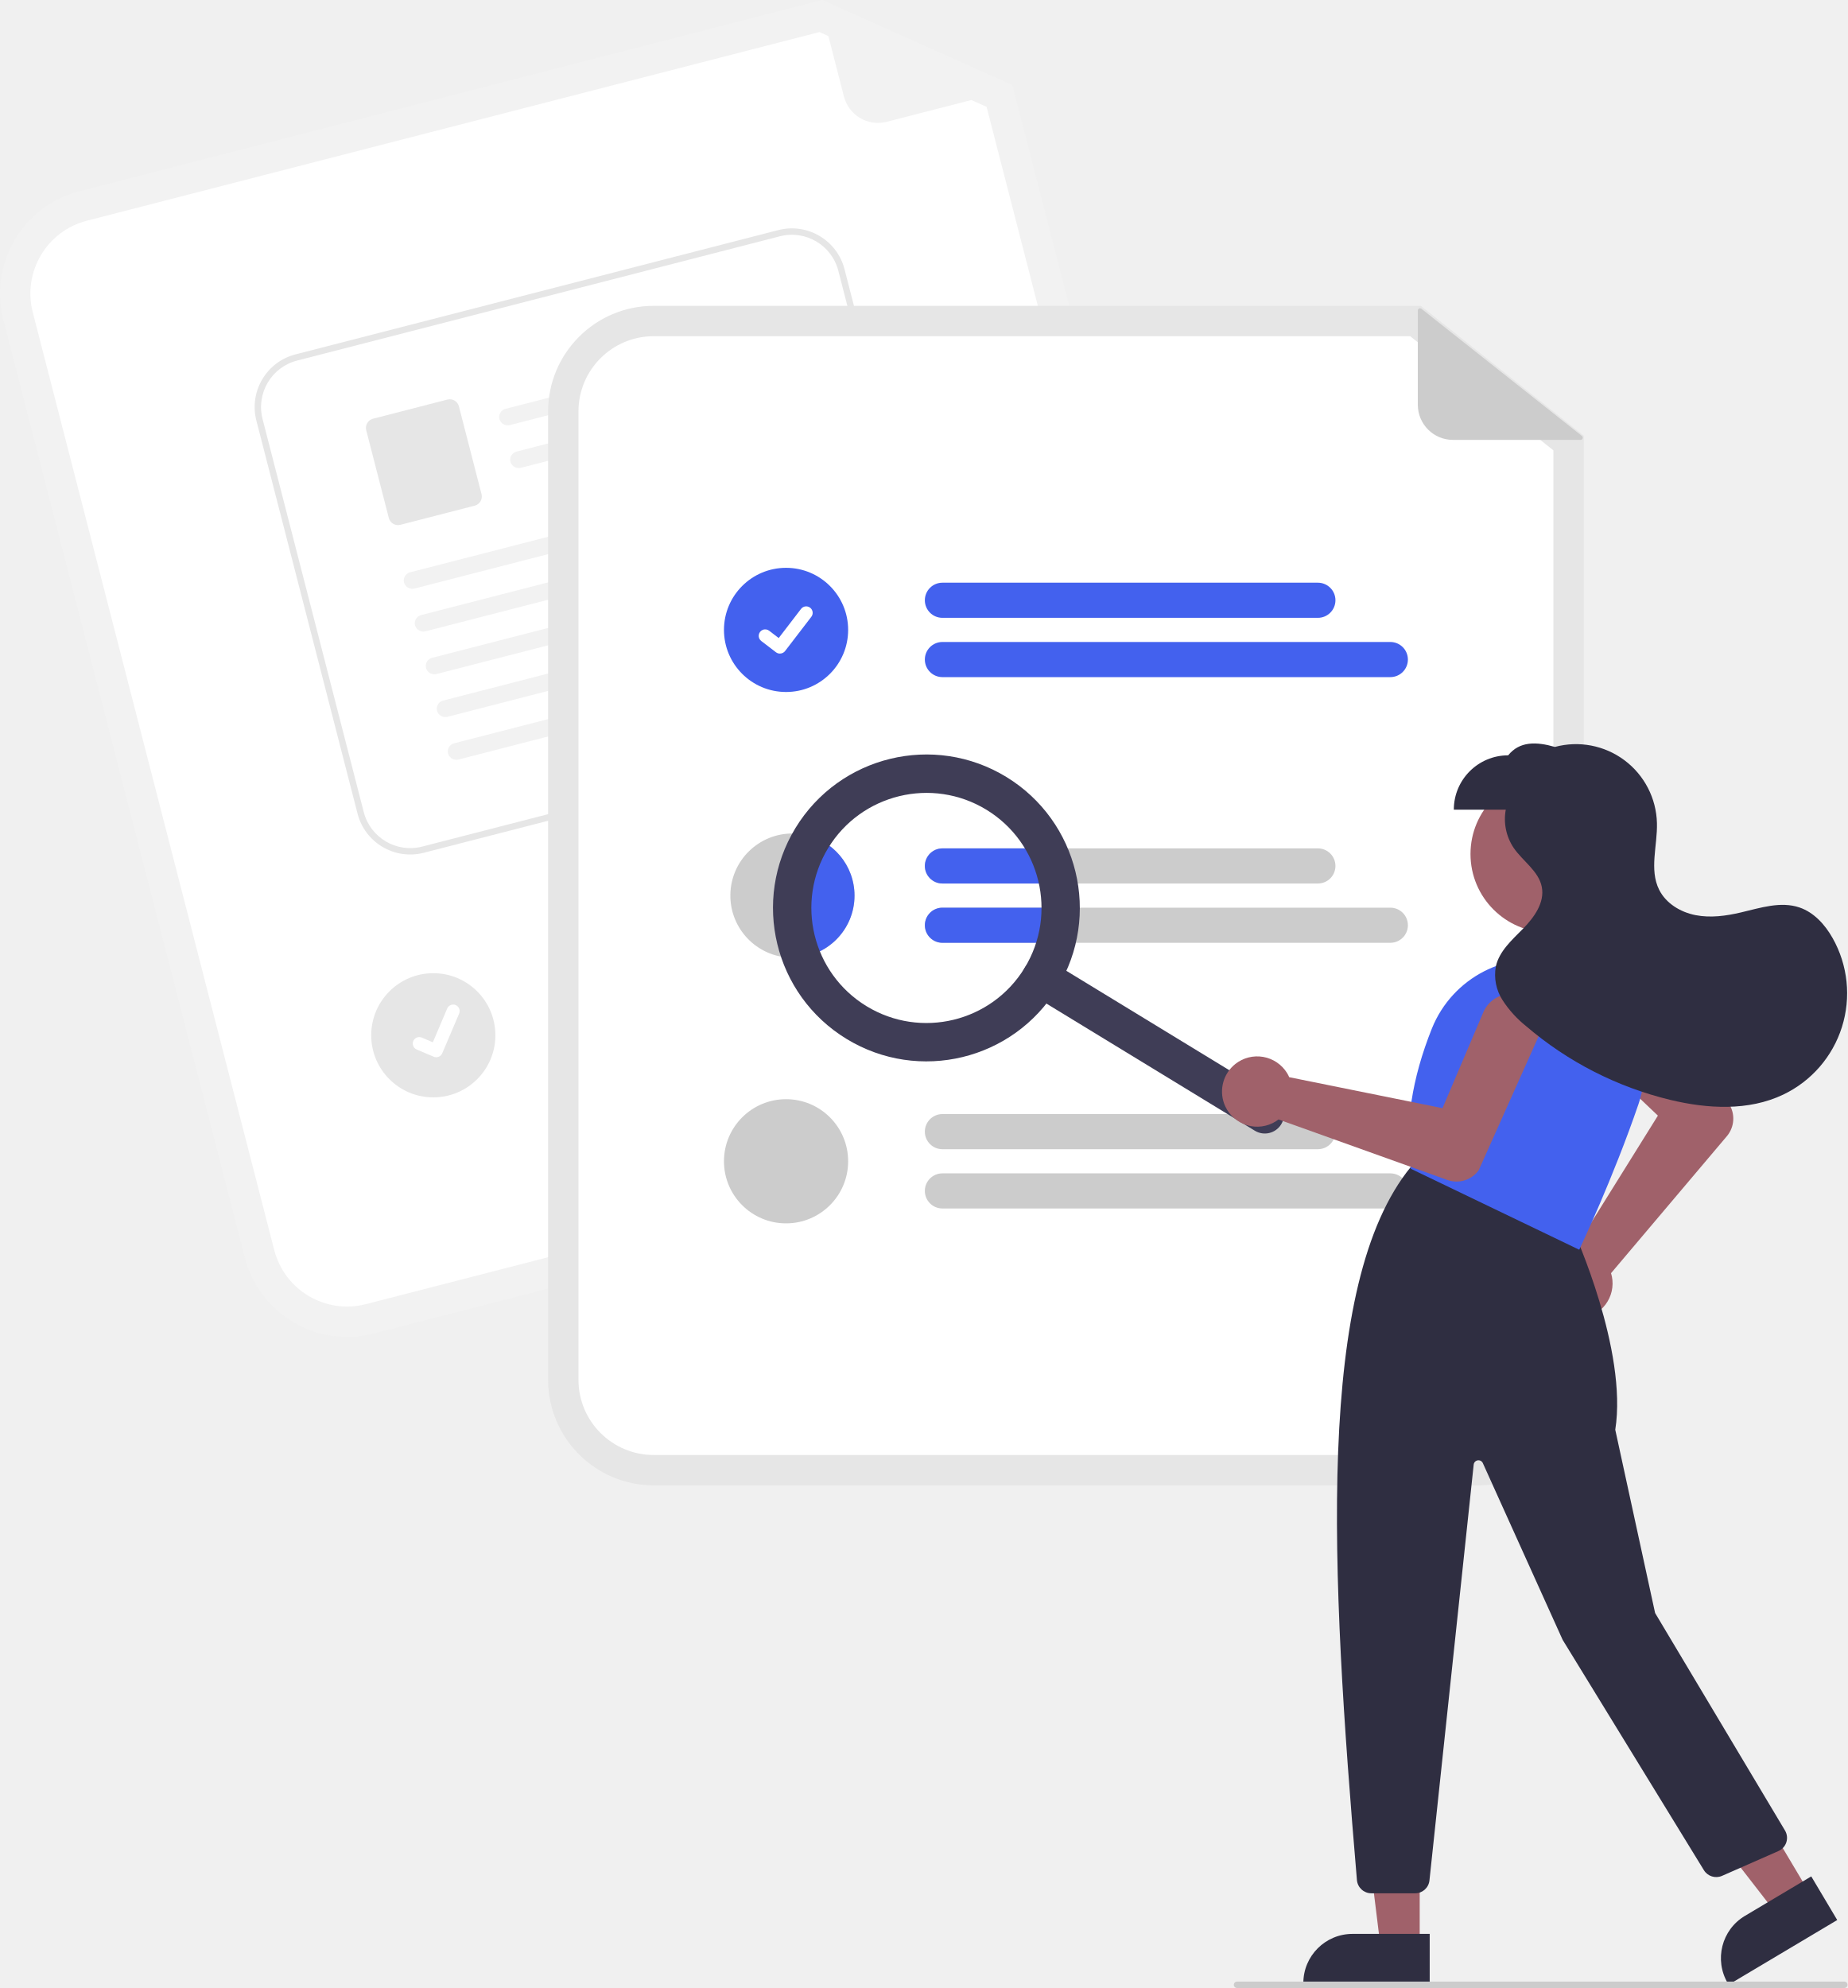
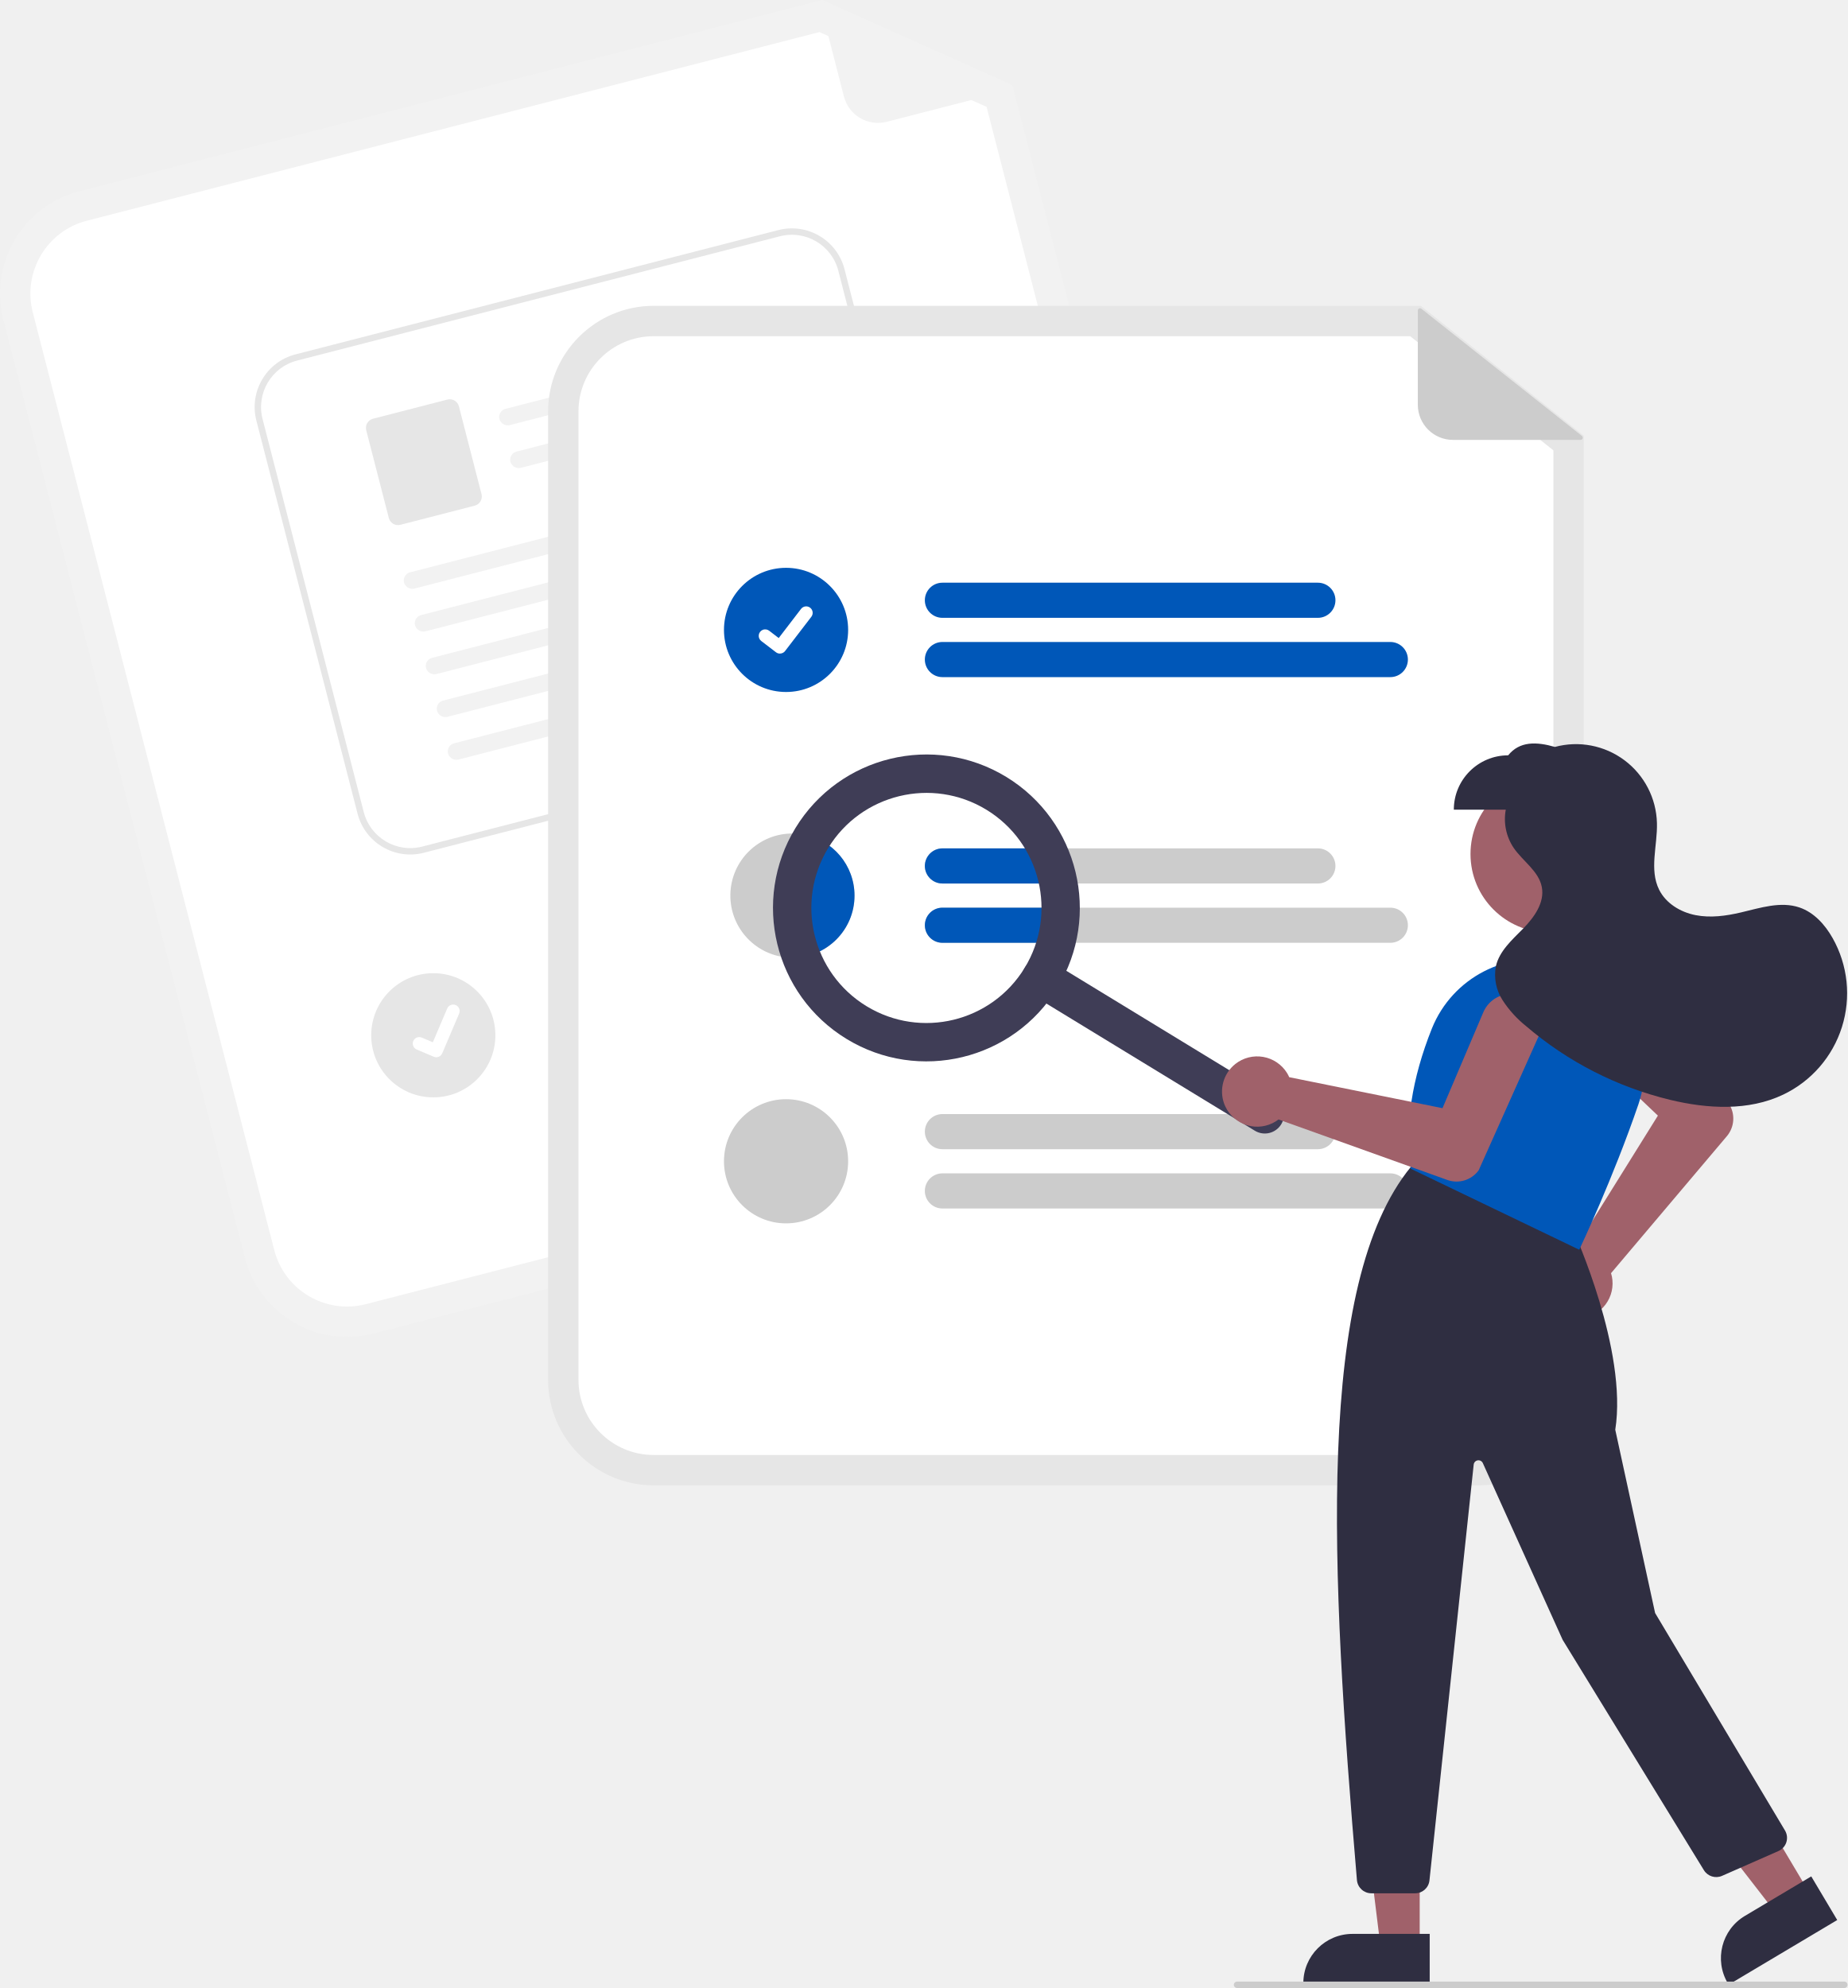
<svg xmlns="http://www.w3.org/2000/svg" data-name="Layer 1" width="578.001" height="621.926" viewBox="0 0 578.001 621.926">
  <path d="M677.642,491.897l-249.849,64.339a33.037,33.037,0,0,1-40.187-23.728L312.046,239.081a33.037,33.037,0,0,1,23.728-40.187l232.444-59.857L627.712,165.671l73.658,286.039A33.037,33.037,0,0,1,677.642,491.897Z" transform="translate(-310.9993 -139.0372)" fill="#f2f2f2" />
  <path d="M338.143,208.094a23.527,23.527,0,0,0-16.897,28.618l75.561,293.427a23.527,23.527,0,0,0,28.618,16.897l249.849-64.339a23.527,23.527,0,0,0,16.897-28.618l-72.517-281.607-52.285-23.406Z" transform="translate(-310.9993 -139.0372)" fill="#fff" />
  <path d="M627.077,167.185l-38.667,9.957a10.991,10.991,0,0,1-13.384-7.903L567.671,140.68a.687.687,0,0,1,.944-.799l58.57,26.011A.687.687,0,0,1,627.077,167.185Z" transform="translate(-310.9993 -139.0372)" fill="#f2f2f2" />
  <path d="M606.734,417.765,492.982,447.058a5.495,5.495,0,0,1-2.741-10.644L603.994,407.122a5.495,5.495,0,1,1,2.741,10.644Z" transform="translate(-310.9993 -139.0372)" fill="#ccc" />
  <path d="M633.312,430.073l-135.705,34.946A5.495,5.495,0,0,1,494.866,454.375l135.705-34.946a5.495,5.495,0,0,1,2.741,10.644Z" transform="translate(-310.9993 -139.0372)" fill="#ccc" />
  <circle id="a597741b-ffcf-4aba-98b0-6652ef5d57c9" data-name="Ellipse 44" cx="135.555" cy="323.878" r="19.423" fill="#e6e6e6" />
  <path d="M594.639,366.934,443.564,405.823A17.019,17.019,0,0,1,422.863,393.597l-31.66-122.99a17.019,17.019,0,0,1,12.225-20.701l151.075-38.889a17.019,17.019,0,0,1,20.701,12.225l31.66,122.99A17.019,17.019,0,0,1,594.639,366.934Z" transform="translate(-310.9993 -139.0372)" fill="#fff" />
  <path d="M594.639,366.934,443.564,405.823A17.019,17.019,0,0,1,422.863,393.597l-31.66-122.99a17.019,17.019,0,0,1,12.225-20.701l151.075-38.889a17.019,17.019,0,0,1,20.701,12.225l31.66,122.99A17.019,17.019,0,0,1,594.639,366.934ZM403.927,251.842a15.017,15.017,0,0,0-10.787,18.266l31.66,122.99a15.017,15.017,0,0,0,18.266,10.787l151.075-38.889a15.017,15.017,0,0,0,10.787-18.266L573.268,223.74a15.017,15.017,0,0,0-18.266-10.787Z" transform="translate(-310.9993 -139.0372)" fill="#e6e6e6" />
  <path id="b056fd3f-f1a0-44f0-b006-deff0bee637d-797" data-name="Path 411" d="M546.839,252.371l-76.246,19.627a2.731,2.731,0,0,1-3.308-1.719,2.631,2.631,0,0,1,1.853-3.339l77.613-19.979c3.135,1.589,2.31,4.838.087,5.41Z" transform="translate(-310.9993 -139.0372)" fill="#f2f2f2" />
  <path id="f1ea6668-a825-428d-96fe-a2c4e1b5a672-798" data-name="Path 412" d="M550.282,265.745l-76.246,19.627A2.731,2.731,0,0,1,470.728,283.653a2.631,2.631,0,0,1,1.853-3.339l77.613-19.979c3.135,1.589,2.31,4.838.087,5.41Z" transform="translate(-310.9993 -139.0372)" fill="#f2f2f2" />
  <path id="ee9aa382-a9c9-40d0-8ed3-22ec2dd616d6-799" data-name="Path 413" d="M459.514,297.229l-23.269,5.99a2.962,2.962,0,0,1-3.603-2.128l-7.069-27.46a2.962,2.962,0,0,1,2.128-3.603l23.269-5.99a2.963,2.963,0,0,1,3.603,2.128l7.069,27.46a2.962,2.962,0,0,1-2.128,3.603Z" transform="translate(-310.9993 -139.0372)" fill="#e6e6e6" />
  <path id="be954d2b-d8b8-4d26-80a0-a319e99a4b10-800" data-name="Path 414" d="M557.109,293.185,440.744,323.139a2.731,2.731,0,0,1-3.308-1.719,2.631,2.631,0,0,1,1.853-3.339L557.022,287.775c3.135,1.589,2.31,4.838.087,5.41Z" transform="translate(-310.9993 -139.0372)" fill="#f2f2f2" />
  <path id="baaae9e4-1b4d-40c2-8a9d-f2abb078b489-801" data-name="Path 415" d="M560.553,306.563,444.188,336.517a2.731,2.731,0,0,1-3.308-1.719,2.631,2.631,0,0,1,1.853-3.339l117.733-30.306c3.135,1.589,2.31,4.838.087,5.41Z" transform="translate(-310.9993 -139.0372)" fill="#f2f2f2" />
  <path id="a91bf4c9-37f6-4391-92ed-1882bd0ce21c-802" data-name="Path 416" d="M563.994,319.932,447.63,349.886a2.731,2.731,0,0,1-3.308-1.719,2.631,2.631,0,0,1,1.853-3.339l117.733-30.306c3.135,1.589,2.31,4.838.087,5.41Z" transform="translate(-310.9993 -139.0372)" fill="#f2f2f2" />
  <path id="efb98e07-468b-4c85-9a64-ee4cc5493d6f-803" data-name="Path 417" d="M567.438,333.309,451.073,363.263a2.731,2.731,0,0,1-3.308-1.719,2.631,2.631,0,0,1,1.853-3.339L567.351,327.899c3.135,1.589,2.31,4.838.087,5.41Z" transform="translate(-310.9993 -139.0372)" fill="#f2f2f2" />
  <path id="aeb1db98-32e5-40b8-ab89-fdad6a3263dc-804" data-name="Path 418" d="M570.879,346.679,454.515,376.633a2.731,2.731,0,0,1-3.308-1.719,2.631,2.631,0,0,1,1.853-3.339l117.733-30.306c3.135,1.589,2.31,4.838.087,5.41Z" transform="translate(-310.9993 -139.0372)" fill="#f2f2f2" />
  <path id="be265de5-288f-49a7-867d-c42e7cdbf4db-805" data-name="Path 395" d="M447.987,469.723a2.014,2.014,0,0,1-1.274-.088l-.025-.01L441.397,467.382a2.029,2.029,0,1,1,1.587-3.734l3.429,1.458,4.493-10.569a2.028,2.028,0,0,1,2.659-1.073l.001 0-.027.069.028-.069a2.03,2.03,0,0,1,1.072,2.66l-5.286,12.427a2.029,2.029,0,0,1-1.365,1.168Z" transform="translate(-310.9993 -139.0372)" fill="#fff" />
  <path d="M773.475,603.715h-258a33.037,33.037,0,0,1-33-33v-303a33.037,33.037,0,0,1,33-33H755.501l50.973,40.629V570.715A33.037,33.037,0,0,1,773.475,603.715Z" transform="translate(-310.9993 -139.0372)" fill="#e6e6e6" />
  <path d="M515.474,244.215a23.527,23.527,0,0,0-23.5,23.5v303a23.527,23.527,0,0,0,23.5,23.5h258a23.527,23.527,0,0,0,23.5-23.5V279.92l-44.796-35.706Z" transform="translate(-310.9993 -139.0372)" fill="#fff" />
-   <path d="M723.294,332.319H605.83a5.495,5.495,0,0,1,0-10.991H723.294a5.495,5.495,0,1,1,0,10.991Z" transform="translate(-310.9993 -139.0372)" fill="#4361ee" />
-   <path d="M745.962,350.866H605.83a5.495,5.495,0,0,1,0-10.991H745.962a5.495,5.495,0,1,1,0,10.991Z" transform="translate(-310.9993 -139.0372)" fill="#4361ee" />
+   <path d="M723.294,332.319H605.83a5.495,5.495,0,0,1,0-10.991H723.294a5.495,5.495,0,1,1,0,10.991Z" transform="translate(-310.9993 -139.0372)" fill="#0057b8" />
+   <path d="M745.962,350.866H605.83a5.495,5.495,0,0,1,0-10.991H745.962a5.495,5.495,0,1,1,0,10.991Z" transform="translate(-310.9993 -139.0372)" fill="#0057b8" />
  <path d="M723.294,404.443h-117.46a5.495,5.495,0,1,0,0,10.99h117.46a5.495,5.495,0,0,0,0-10.99Z" transform="translate(-310.9993 -139.0372)" fill="#ccc" />
  <path d="M745.964,422.993H605.834a5.495,5.495,0,1,0,0,10.99H745.964a5.495,5.495,0,0,0,0-10.99Z" transform="translate(-310.9993 -139.0372)" fill="#ccc" />
  <path d="M723.294,498.554H605.83a5.495,5.495,0,0,1,0-10.991H723.294a5.495,5.495,0,1,1,0,10.991Z" transform="translate(-310.9993 -139.0372)" fill="#ccc" />
  <path d="M745.962,517.101H605.83a5.495,5.495,0,0,1,0-10.991H745.962a5.495,5.495,0,1,1,0,10.991Z" transform="translate(-310.9993 -139.0372)" fill="#ccc" />
-   <circle id="abdb8e2f-a218-463c-85f4-c869fef49971" data-name="Ellipse 44" cx="245.916" cy="197.06" r="19.423" fill="#4361ee" />
+   <circle id="abdb8e2f-a218-463c-85f4-c869fef49971" data-name="Ellipse 44" cx="245.916" cy="197.06" r="19.423" fill="#0057b8" />
  <path id="ba7dbbd6-0052-44b1-a552-47a8298b8d3e-806" data-name="Path 395" d="M554.99,343.506a2.014,2.014,0,0,1-1.212-.403l-.022-.016-4.565-3.492a2.029,2.029,0,1,1,2.468-3.22l2.957,2.267,6.987-9.115a2.028,2.028,0,0,1,2.843-.376l.001 0-.043.06.045-.06a2.03,2.03,0,0,1,.375,2.843l-8.218,10.716a2.029,2.029,0,0,1-1.613.791Z" transform="translate(-310.9993 -139.0372)" fill="#fff" />
  <path d="M578.334,419.213a19.423,19.423,0,0,1-19.42,19.43,4.176,4.176,0,0,1-.5-.02,19.422,19.422,0,1,1,19.92-19.41Z" transform="translate(-310.9993 -139.0372)" fill="#ccc" />
  <circle id="e4a71040-498e-4958-ad41-c2d79154b8f7" data-name="Ellipse 44" cx="245.916" cy="363.295" r="19.423" fill="#ccc" />
  <path d="M805.482,276.651h-39.929a10.991,10.991,0,0,1-10.991-10.991v-29.491a.687.687,0,0,1,1.113-.538l50.233,39.795A.687.687,0,0,1,805.482,276.651Z" transform="translate(-310.9993 -139.0372)" fill="#ccc" />
-   <path d="M578.334,419.213a19.423,19.423,0,0,1-19.42,19.43,4.176,4.176,0,0,1-.5-.02,42.051,42.051,0,0,1,3.77-38.56A19.433,19.433,0,0,1,578.334,419.213Z" transform="translate(-310.9993 -139.0372)" fill="#4361ee" />
-   <path d="M600.334,409.943a5.51,5.51,0,0,1,5.5-5.5h29.27a41.573,41.573,0,0,1,3.61,10.99H605.834A5.501,5.501,0,0,1,600.334,409.943Z" transform="translate(-310.9993 -139.0372)" fill="#4361ee" />
-   <path d="M639.394,422.993a41.924,41.924,0,0,1-1.46,10.99h-32.1a5.495,5.495,0,1,1,0-10.99Z" transform="translate(-310.9993 -139.0372)" fill="#4361ee" />
+   <path d="M578.334,419.213a19.423,19.423,0,0,1-19.42,19.43,4.176,4.176,0,0,1-.5-.02,42.051,42.051,0,0,1,3.77-38.56A19.433,19.433,0,0,1,578.334,419.213Z" transform="translate(-310.9993 -139.0372)" fill="#0057b8" />
+   <path d="M600.334,409.943a5.51,5.51,0,0,1,5.5-5.5h29.27a41.573,41.573,0,0,1,3.61,10.99H605.834A5.501,5.501,0,0,1,600.334,409.943Z" transform="translate(-310.9993 -139.0372)" fill="#0057b8" />
+   <path d="M639.394,422.993a41.924,41.924,0,0,1-1.46,10.99h-32.1a5.495,5.495,0,1,1,0-10.99Z" transform="translate(-310.9993 -139.0372)" fill="#0057b8" />
  <path d="M711.816,490.77a6,6,0,0,1-8.247,1.998l-70.005-42.7a6,6,0,0,1,6.249-10.245l70.005,42.7A6,6,0,0,1,711.816,490.77Z" transform="translate(-310.9993 -139.0372)" fill="#3f3d56" />
  <path d="M641.811,448.07a48,48,0,1,1-15.983-65.974A48.054,48.054,0,0,1,641.811,448.07Zm-71.712-43.742a36,36,0,1,0,49.48-11.987A36.041,36.041,0,0,0,570.099,404.328Z" transform="translate(-310.9993 -139.0372)" fill="#3f3d56" />
  <circle cx="484.603" cy="267.173" r="24.561" fill="#a0616a" />
  <path d="M794.015,543.901a11.002,11.002,0,0,1,8.323-14.151,10.468,10.468,0,0,1,1.459-.18l25.872-41.523L806.036,465.58a9.432,9.432,0,1,1,13.121-13.553L851.786,484.201l.066.08a8.545,8.545,0,0,1-.594,10.185l-36.25,42.873a10.301,10.301,0,0,1,.27,1.046,11.003,11.003,0,0,1-9.875,13.116q-.468.041-.932.041A11.037,11.037,0,0,1,794.015,543.901Z" transform="translate(-310.9993 -139.0372)" fill="#a0616a" />
  <polygon points="444.151 609.001 431.891 609 426.059 561.712 444.153 561.713 444.151 609.001" fill="#a0616a" />
  <path d="M758.277,759.922l-39.531-.001v-.5a15.386,15.386,0,0,1,15.386-15.386h.001l24.144.001Z" transform="translate(-310.9993 -139.0372)" fill="#2f2e41" />
  <polygon points="566.007 592.05 555.473 598.322 526.268 560.676 541.815 551.419 566.007 592.05" fill="#a0616a" />
  <path d="M885.772,739.699l-33.966,20.223-.256-.43a15.386,15.386,0,0,1,5.348-21.092l.001-.001,20.745-12.352Z" transform="translate(-310.9993 -139.0372)" fill="#2f2e41" />
  <path d="M735.512,727.213c-8.213-96.706-13.099-186.545,16.924-223.193l.232-.284,50.526,20.211.083.181c.17.371,16.974,37.333,13.054,62.194L828.794,643.649l40.636,68.041A4.501,4.501,0,0,1,867.379,718.118l-17.659,7.77a4.521,4.521,0,0,1-5.648-1.766l-44.204-72.08-24.968-55.286a1.5,1.5,0,0,0-2.859.459L758.201,727.311a4.492,4.492,0,0,1-4.475,4.024H739.998A4.53,4.53,0,0,1,735.512,727.213Z" transform="translate(-310.9993 -139.0372)" fill="#2f2e41" />
-   <path d="M752.606,504.786l-.241-.115-.038-.265c-1.887-13.21.347-27.888,6.64-43.625a34.636,34.636,0,0,1,40.202-20.743h0a34.594,34.594,0,0,1,22.061,16.964,34.221,34.221,0,0,1,2.373,27.425c-7.934,23.2-18.226,44.907-18.329,45.124l-.216.453Z" transform="translate(-310.9993 -139.0372)" fill="#4361ee" />
+   <path d="M752.606,504.786l-.241-.115-.038-.265c-1.887-13.21.347-27.888,6.64-43.625a34.636,34.636,0,0,1,40.202-20.743h0a34.594,34.594,0,0,1,22.061,16.964,34.221,34.221,0,0,1,2.373,27.425c-7.934,23.2-18.226,44.907-18.329,45.124l-.216.453Z" transform="translate(-310.9993 -139.0372)" fill="#0057b8" />
  <path d="M697.48,471.883A11.002,11.002,0,0,1,713.65,474.722a10.469,10.469,0,0,1,.679,1.304l47.954,9.692,12.768-30.004a9.432,9.432,0,1,1,17.289,7.544l-18.71,41.83-.052.09a8.545,8.545,0,0,1-9.748,3.01L710.978,489.247a10.303,10.303,0,0,1-.885.619,11.003,11.003,0,0,1-15.744-4.657q-.202-.424-.365-.859A11.037,11.037,0,0,1,697.48,471.883Z" transform="translate(-310.9993 -139.0372)" fill="#a0616a" />
  <path d="M884.331,432.512c-2.366-4.192-5.812-8.031-10.369-9.581-5.885-2.001-12.257.13-18.307,1.552-4.662,1.096-9.532,1.767-14.23.842-4.698-.925-9.23-3.659-11.368-7.944-3.145-6.304-.496-13.821-.687-20.863a25.334,25.334,0,0,0-31.923-23.811c-5.793-1.672-11.039-1.827-14.623,2.627a17,17,0,0,0-17,17h16.255a16.15,16.15,0,0,0,2.454,11.931c2.87,4.216,7.859,7.266,8.82,12.274.931,4.854-2.368,9.459-5.829,12.987-3.46,3.528-7.475,7.024-8.556,11.846a14.689,14.689,0,0,0,2.104,10.565,34.403,34.403,0,0,0,7.386,8.136,108.402,108.402,0,0,0,45.038,23.04c11.704,2.818,24.506,3.548,35.371-1.635a35.126,35.126,0,0,0,15.465-48.967Z" transform="translate(-310.9993 -139.0372)" fill="#2f2e41" />
  <path d="M888.001,760.963h-190a1,1,0,0,1,0-2h190a1,1,0,0,1,0,2Z" transform="translate(-310.9993 -139.0372)" fill="#ccc" />
</svg>
